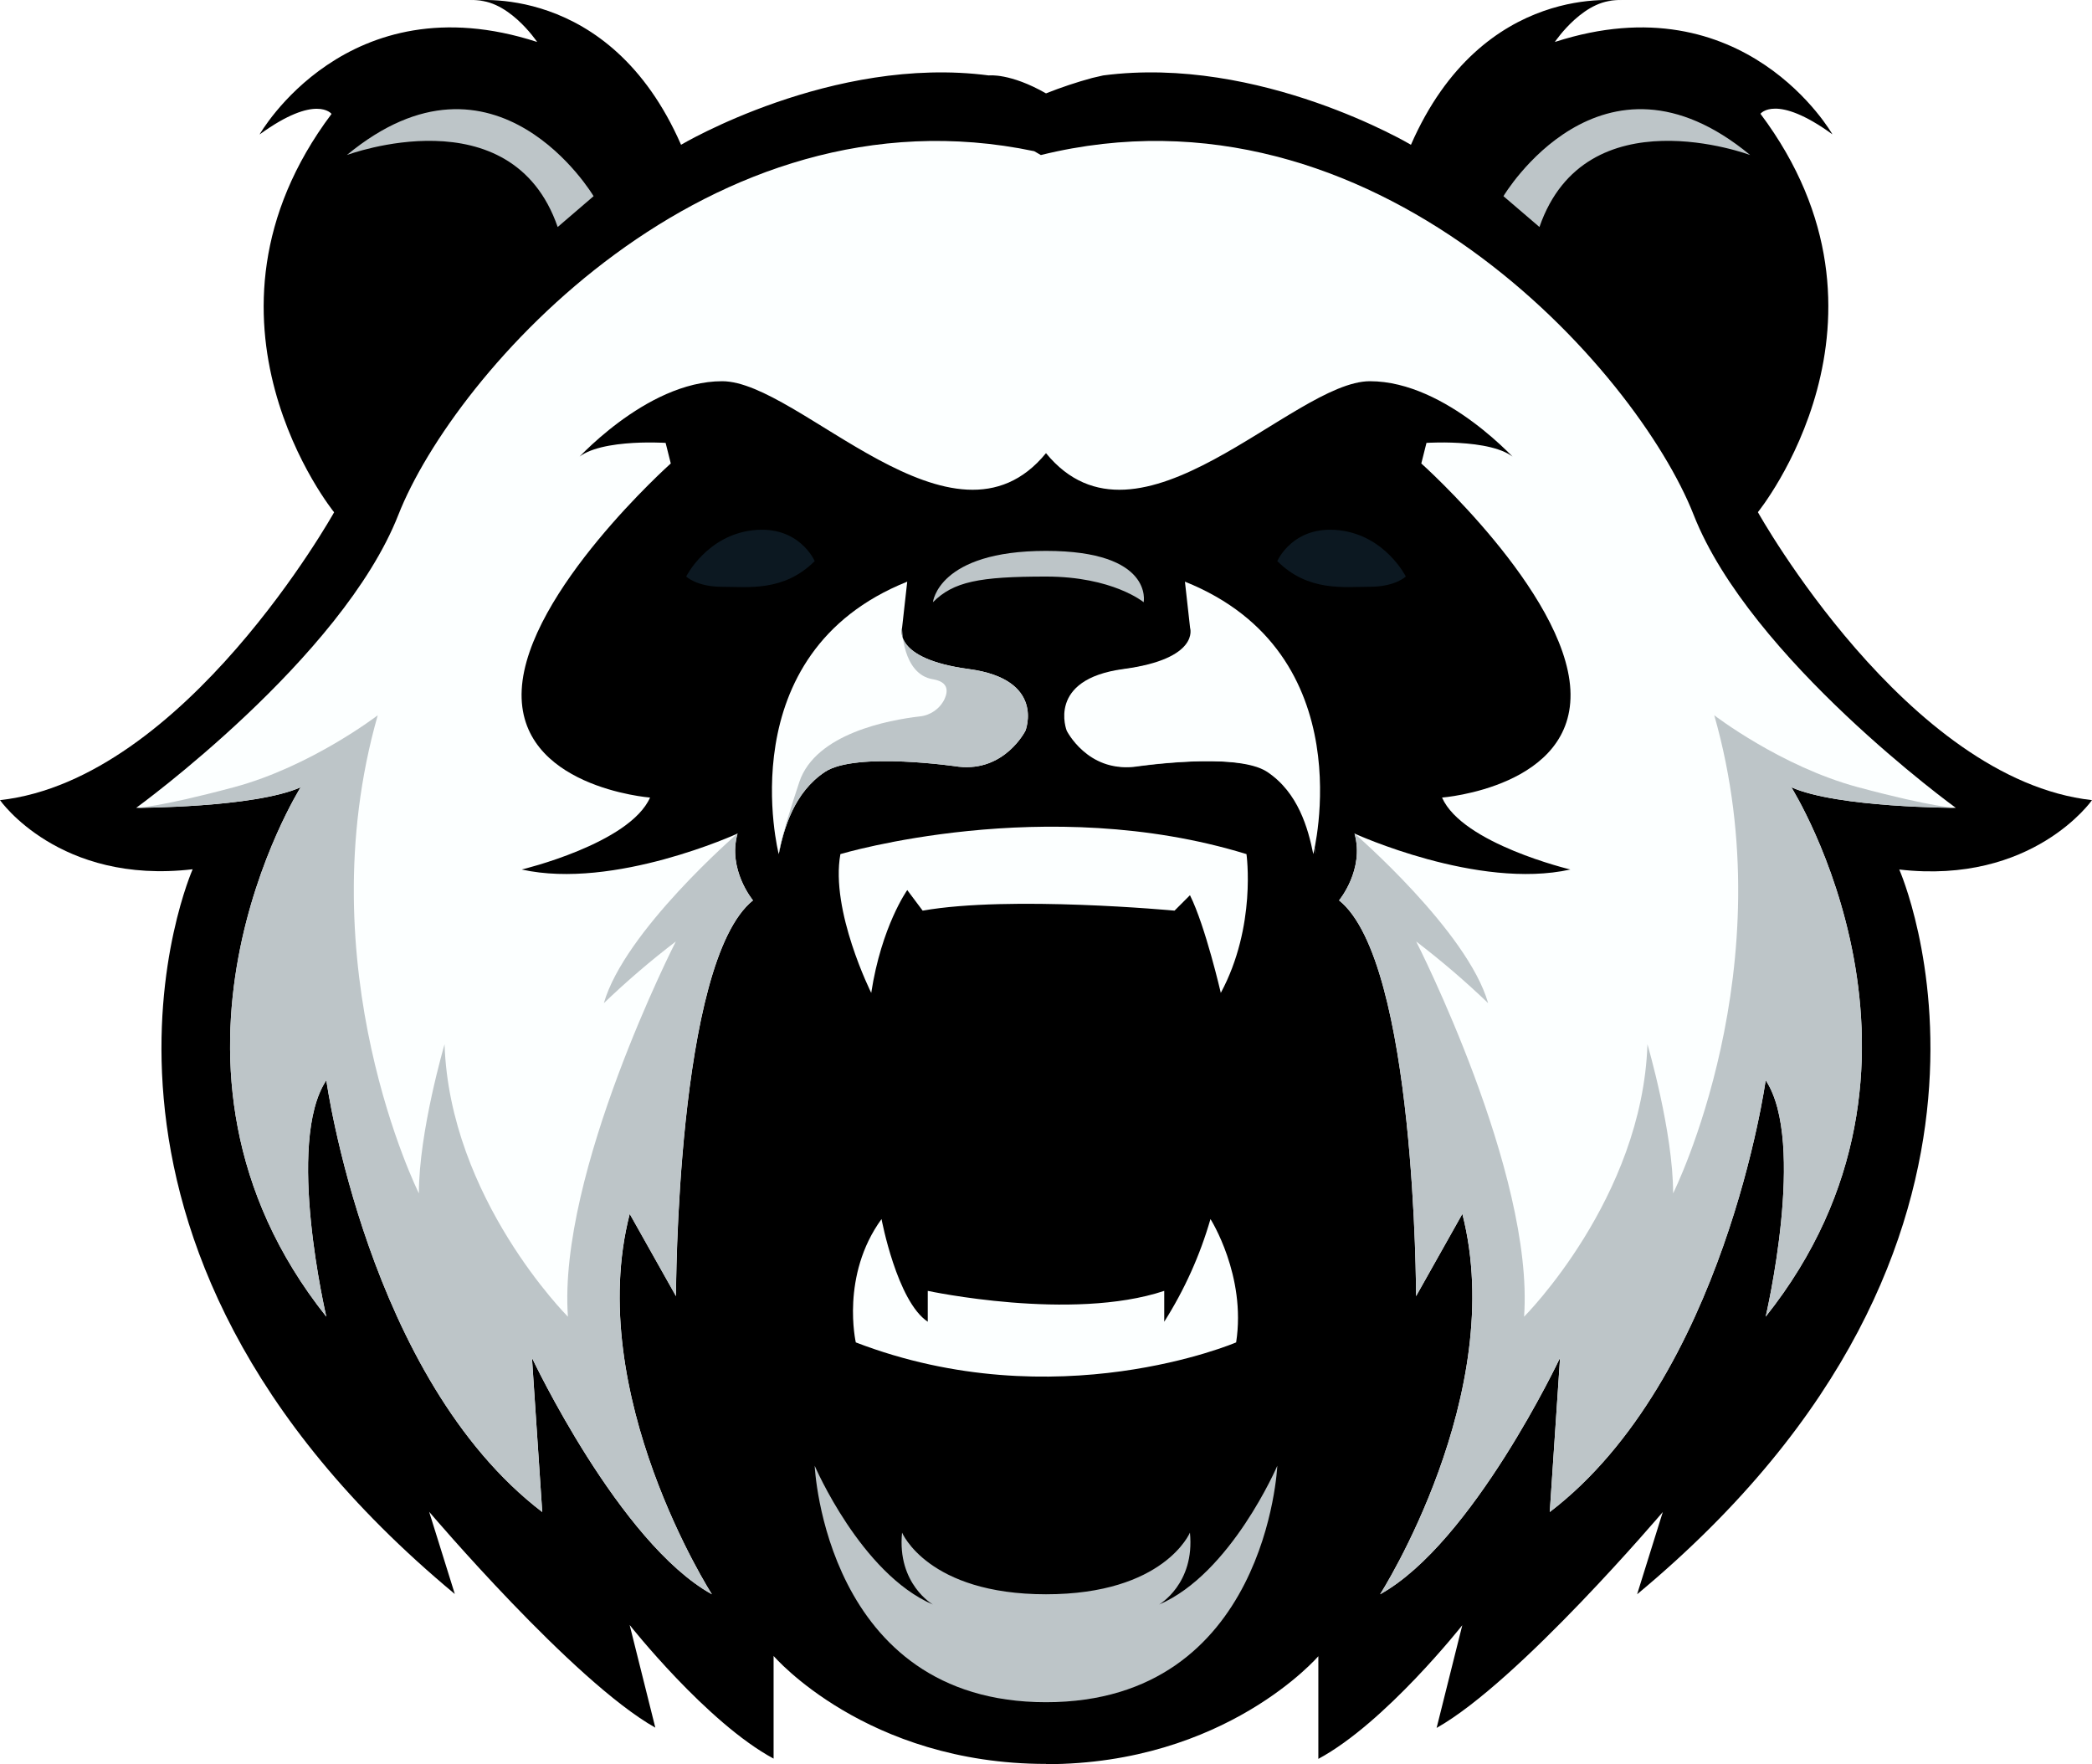
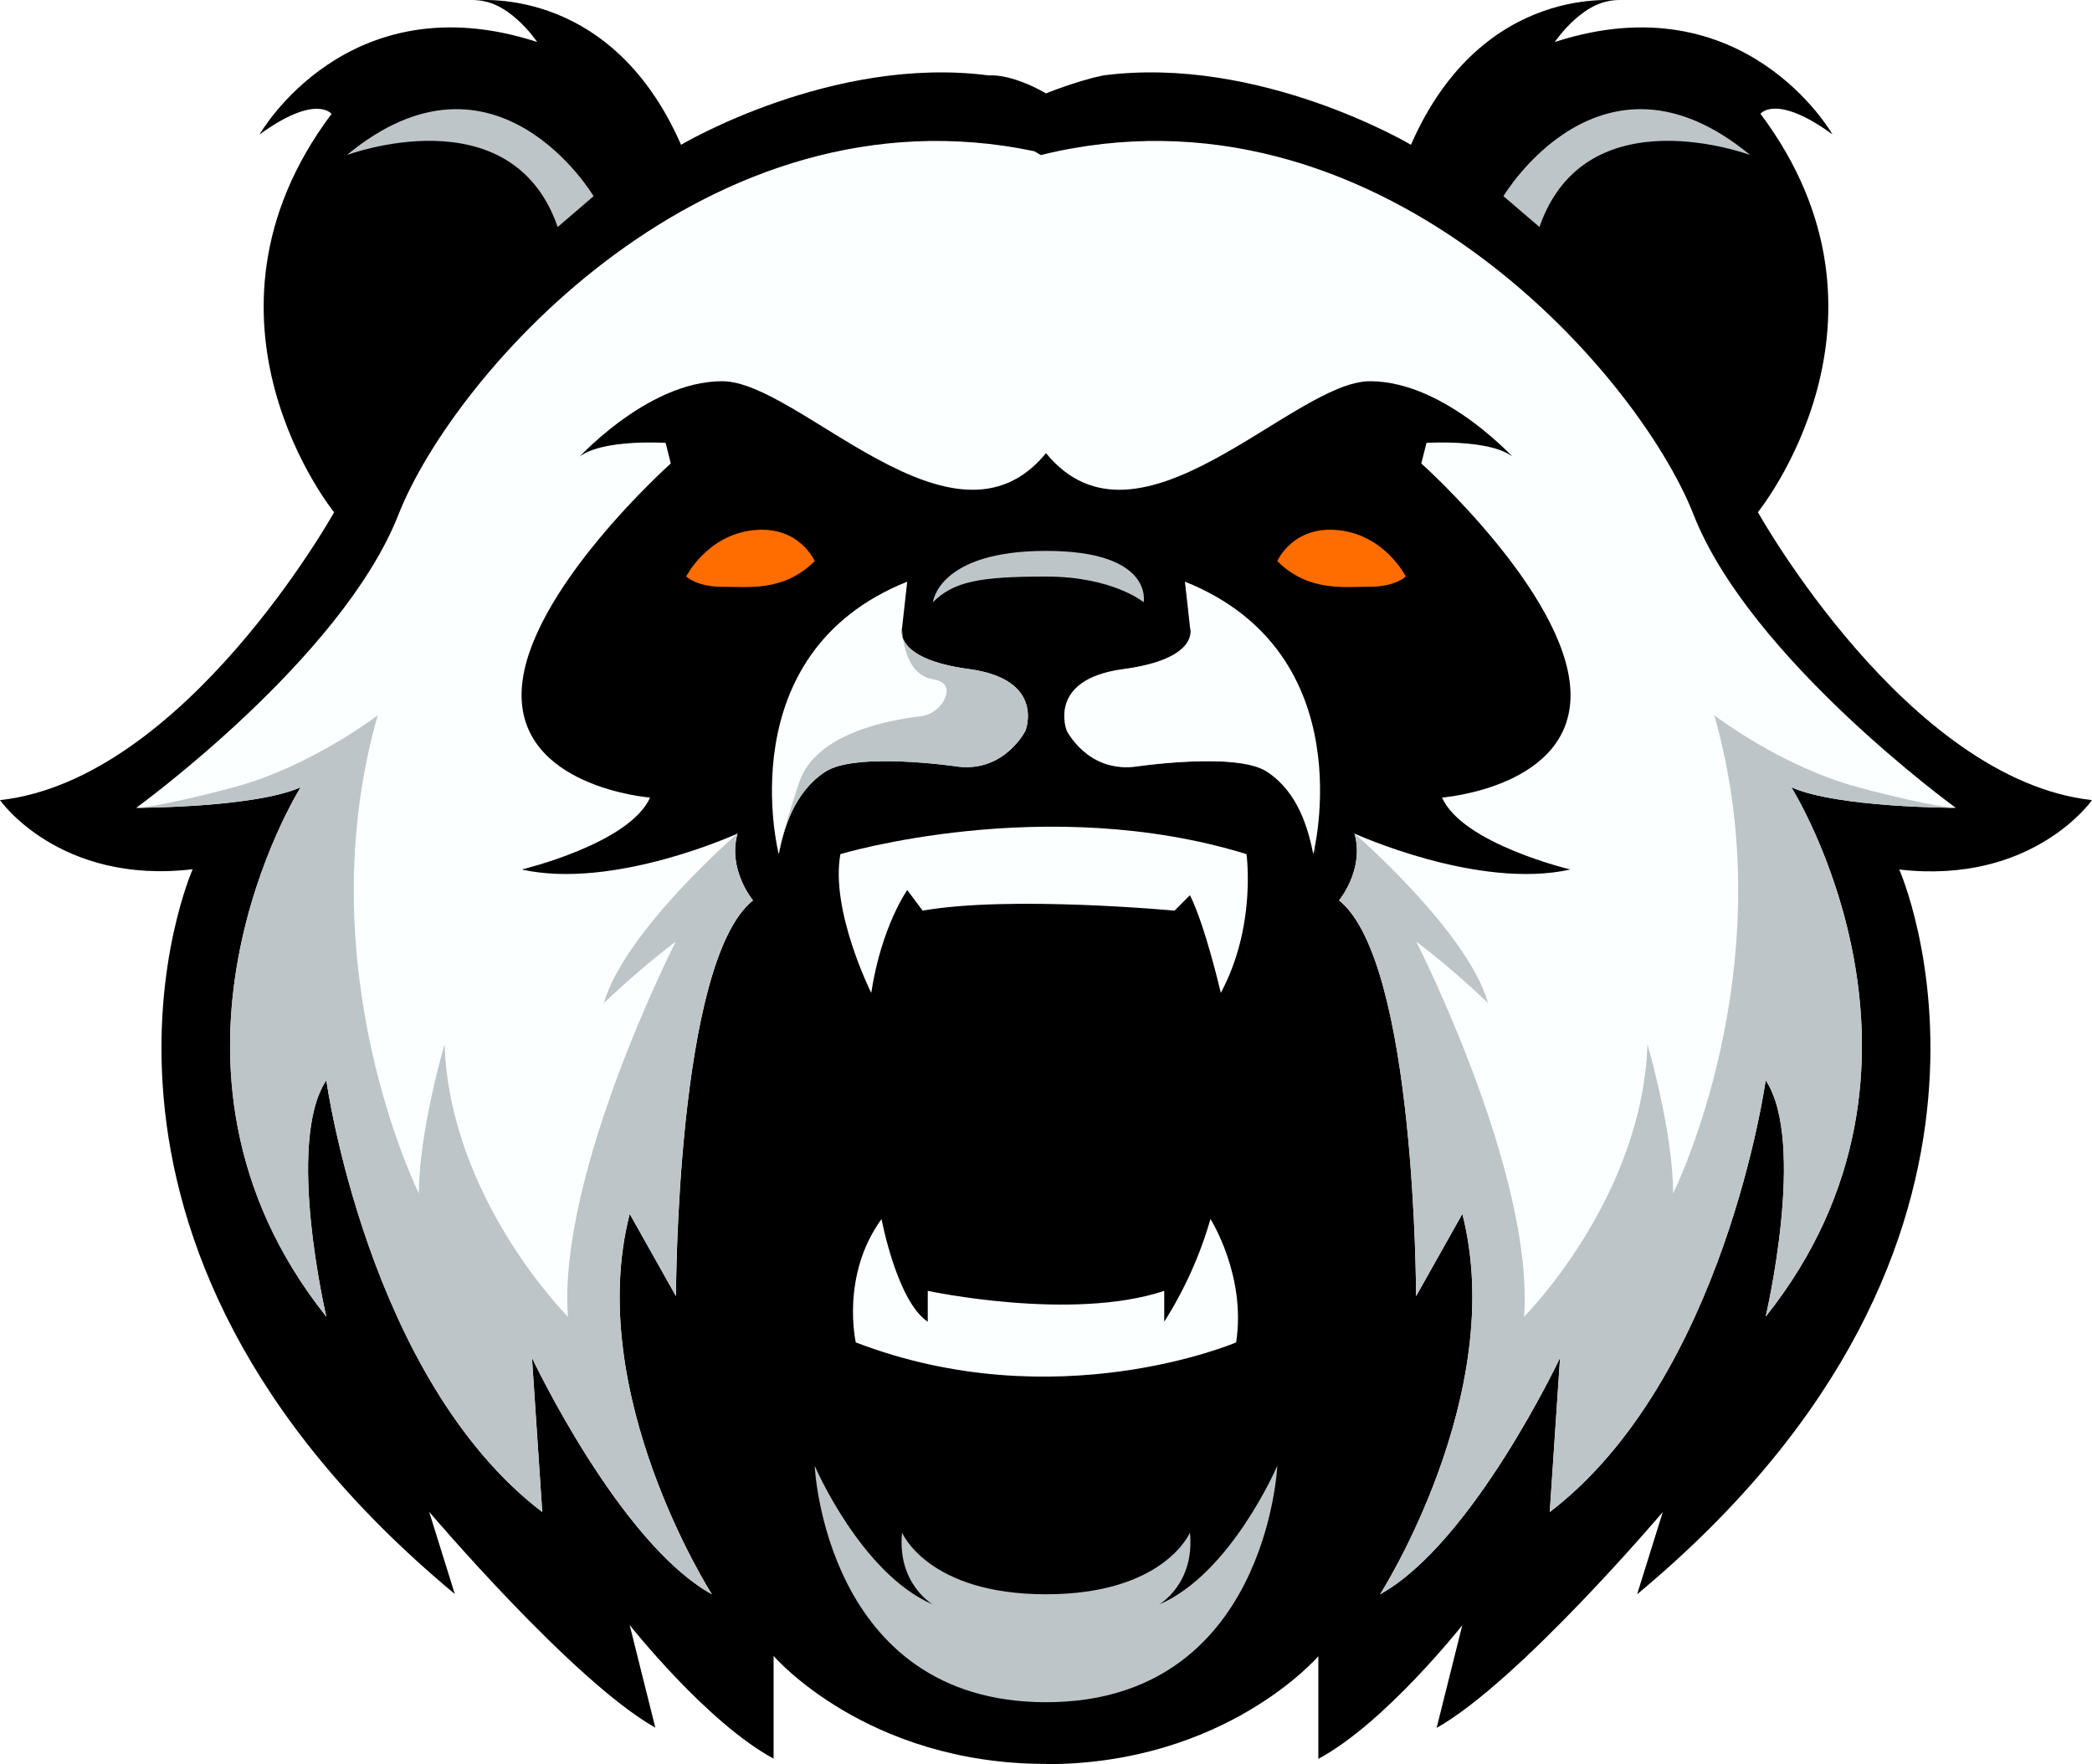
- <svg xmlns="http://www.w3.org/2000/svg" className="project-icon" id="Calque_1" viewBox="0 0 652 549.73">
+ <svg xmlns="http://www.w3.org/2000/svg" viewBox="0 0 652 549.73">
  <defs />
  <path d="M500,674.87c-56.07,0-84.9-33.65-84.9-33.65v32c-20.83-11.21-44.86-41.65-44.86-41.65l8,32c-25.63-14.42-70.49-67.28-70.49-67.28l8,25.63c-133-110.54-81.7-225.88-81.7-225.88C192.42,400.93,174,374.5,174,374.5c57.67-6.41,104.13-89.71,104.13-89.71s-48.86-60.08-.8-124.16c0,0-4.81-6.4-22.43,6.41,0,0,27.23-48.06,86.51-28.83,0,0-9.62-14.42-20.83-12.82,0,0,43.25-6.41,65.68,44.86,0,0,47.11-28,95.92-21.61,0,0,6.61-.82,17.82,5.59a135.06,135.06,0,0,1,14.42-4.81l3.4-.78c48.81-6.4,95.92,21.61,95.92,21.61,22.43-51.27,65.68-44.86,65.68-44.86-11.21-1.6-20.83,12.82-20.83,12.82C717.87,119,745.1,167,745.1,167c-17.62-12.81-22.43-6.41-22.43-6.41,48.06,64.08-.8,124.16-.8,124.16S768.33,368.09,826,374.5c0,0-18.42,26.43-60.07,21.62,0,0,51.26,115.34-81.7,225.88l8-25.63s-44.86,52.86-70.49,67.28l8-32s-24,30.44-44.86,41.65v-32s-28.83,33.65-84.9,33.65" transform="translate(-174 -125.13)" />
  <path className="cls-1" fill="#fcffff" d="M500,266.36c-28.84,35.25-76.89-22.42-100.92-22.42s-46.46,25.63-46.46,25.63c4.81-8,28.83-6.41,28.83-6.41l1.61,6.41s-44.86,40.05-46.46,70.48,40,33.65,40,33.65c-6.41,14.41-40,22.42-40,22.42,28.83,6.41,67.28-11.21,67.28-11.21-3.2,11.21,4.81,20.83,4.81,20.83-24,19.22-24,123.35-24,123.35l-14.42-25.64C355.82,559.52,395.87,622,395.87,622,367,606,339.8,548.31,339.8,548.31L343,596.37c-54.47-41.65-67.29-134.57-67.29-134.57-12.81,19.23,0,73.69,0,73.69-62.47-78.49-8-165-8-165-14.41,6.41-51.26,6.41-51.26,6.41s64.08-46.46,81.7-91.31c17.32-44.1,96.57-134.63,198.17-113.34l2.08,1.2c104.13-25.63,185.83,67.28,203.45,112.14s81.7,91.31,81.7,91.31-36.85,0-51.26-6.41c0,0,54.46,86.51-8,165,0,0,12.81-54.46,0-73.69,0,0-12.82,92.92-67.29,134.57l3.21-48.06S633,606,604.13,622c0,0,40-62.48,25.63-118.55l-14.42,25.64s0-104.13-24-123.35c0,0,8-9.62,4.81-20.83,0,0,38.45,17.62,67.28,11.21,0,0-33.64-8-40-22.42,0,0,41.65-3.21,40-33.65s-46.46-70.48-46.46-70.48l1.61-6.41s24-1.6,28.83,6.41c0,0-22.43-25.63-46.46-25.63S528.84,301.61,500,266.36" transform="translate(-174 -125.13)" />
  <path className="cls-2" fill="#bdc5c8" d="M660.2,548.31S633,606,604.13,622c0,0,40-62.48,25.63-118.55l-14.42,25.64s0-104.13-24-123.35c0,0,8-9.62,4.81-20.83,0,0,35.24,30.44,41.65,52.86a262.67,262.67,0,0,0-22.43-19.22S652.19,490.64,649,535.49c0,0,36.85-36.84,38.45-84.9,0,0,8,27.23,8,46.46,0,0,35.24-70.49,12.82-149,0,0,20.82,16,44.85,22.43s30.44,6.41,30.44,6.41-36.85,0-51.26-6.41c0,0,54.46,86.51-8,165,0,0,12.81-54.46,0-73.69,0,0-12.82,92.92-67.29,134.57l3.21-48.06" transform="translate(-174 -125.13)" />
  <path className="cls-2" fill="#bdc5c8" d="M339.8,548.31S367,606,395.87,622c0,0-40.05-62.48-25.63-118.55l14.42,25.64s0-104.13,24-123.35c0,0-8-9.62-4.81-20.83,0,0-35.24,30.44-41.65,52.86a262.67,262.67,0,0,1,22.43-19.22S347.81,490.64,351,535.49c0,0-36.85-36.84-38.45-84.9,0,0-8,27.23-8,46.46,0,0-35.24-70.49-12.82-149,0,0-20.82,16-44.85,22.43s-30.44,6.41-30.44,6.41,36.85,0,51.26-6.41c0,0-54.46,86.51,8,165,0,0-12.81-54.46,0-73.69,0,0,12.82,92.92,67.29,134.57l-3.21-48.06" transform="translate(-174 -125.13)" />
  <path className="cls-1" fill="#fcffff" d="M416.7,391.32s-16-62.48,40.05-84.91l-1.61,14.42s-3.2,9.61,20.83,12.82,17.62,19.22,17.62,19.22-6.41,12.82-20.82,11.21c0,0-32-4.8-41.65,1.61S418.3,383.31,416.7,391.32Z" transform="translate(-174 -125.13)" />
  <path className="cls-2" fill="#bdc5c8" d="M416.7,391.32c1.6-8,4.8-19.23,14.42-25.63s41.65-1.61,41.65-1.61c14.41,1.61,20.82-11.21,20.82-11.21s6.41-16-17.62-19.22-20.83-12.82-20.83-12.82,0,14.42,9.62,16c4.8.8,4.8,3.6,3.6,6.21a9.64,9.64,0,0,1-7.71,5.37c-9.48,1.09-32.49,5.29-37.54,20.46C416.7,388.11,416.7,391.32,416.7,391.32Z" transform="translate(-174 -125.13)" />
  <path className="cls-2" fill="#bdc5c8" d="M584.08,391.32c-1.6-8-4.81-19.23-14.42-25.63S528,364.08,528,364.08c-14.42,1.61-20.83-11.21-20.83-11.21s-6.4-16,17.62-19.22,20.83-12.82,20.83-12.82,0,14.42-9.61,16c-4.81.8-4.81,3.6-3.61,6.21a9.64,9.64,0,0,0,7.71,5.37c9.49,1.09,32.49,5.29,37.55,20.46C584.08,388.11,584.08,391.32,584.08,391.32Z" transform="translate(-174 -125.13)" />
  <path className="cls-2" fill="#bdc5c8" d="M464.76,312.82s1.6-16,35.24-16,30.44,16,30.44,16-9.61-8-30.44-8S471.16,306.41,464.76,312.82Z" transform="translate(-174 -125.13)" />
-   <path className="cls-3" fill="#0c1821" d="M427.91,300s-4.8-11.22-19.22-9.62-20.83,14.42-20.83,14.42,3.21,3.21,11.22,3.21S418.3,309.62,427.91,300Z" transform="translate(-174 -125.13)" />
+   <path className="cls-3" fill="#FF6D00" d="M427.91,300s-4.8-11.22-19.22-9.62-20.83,14.42-20.83,14.42,3.21,3.21,11.22,3.21S418.3,309.62,427.91,300Z" transform="translate(-174 -125.13)" />
  <path className="cls-1" fill="#fcffff" d="M445.53,434.57s-12.81-25.63-9.61-43.25c0,0,64.08-19.23,126.56,0,0,0,3.2,22.42-8,43.25,0,0-4.81-20.83-9.61-30.44l-4.81,4.81s-51.26-4.81-78.5,0l-4.8-6.41S448.74,413.74,445.53,434.57Z" transform="translate(-174 -125.13)" />
  <path className="cls-1" fill="#fcffff" d="M448.74,505.06s4.8,25.63,14.41,32v-9.62s44.86,9.62,73.7,0v9.62a123.68,123.68,0,0,0,14.41-32s11.22,17.62,8,38.44c0,0-56.07,24-118.54,0C440.73,543.5,435.92,522.68,448.74,505.06Z" transform="translate(-174 -125.13)" />
  <path className="cls-2" fill="#bdc5c8" d="M500,655.64c-68.88,0-72.09-73.69-72.09-73.69s14.42,33.64,36.85,43.25c0,0-11.22-6.4-9.62-22.42,0,0,8,19.22,44.86,19.22s44.86-19.22,44.86-19.22c1.6,16-9.62,22.42-9.62,22.42,22.43-9.61,36.85-43.25,36.85-43.25s-3.21,73.69-72.09,73.69" transform="translate(-174 -125.13)" />
  <path className="cls-1" fill="#fcffff" d="M583.3,391.32s16-62.48-40-84.91l1.61,14.42s3.2,9.61-20.83,12.82-17.62,19.22-17.62,19.22,6.41,12.82,20.82,11.21c0,0,32-4.8,41.65,1.61S581.7,383.31,583.3,391.32Z" transform="translate(-174 -125.13)" />
-   <path className="cls-3" fill="#0c1821" d="M572.09,300s4.8-11.22,19.22-9.62,20.83,14.42,20.83,14.42S608.93,308,600.92,308,581.7,309.62,572.09,300Z" transform="translate(-174 -125.13)" />
+   <path className="cls-3" fill="#FF6D00" d="M572.09,300s4.8-11.22,19.22-9.62,20.83,14.42,20.83,14.42S608.93,308,600.92,308,581.7,309.62,572.09,300Z" transform="translate(-174 -125.13)" />
  <path className="cls-4" fill="none" stroke="#000" strokeMiterlimit="10" d="M501.6,173.45" transform="translate(-174 -125.13)" />
  <path className="cls-2" fill="#bdc5c8" d="M347.81,195.88,359,186.27s-30.44-51.27-76.9-12.82C282.13,173.45,333.4,154.23,347.81,195.88Z" transform="translate(-174 -125.13)" />
  <path className="cls-2" fill="#bdc5c8" d="M653.79,195.88l-11.22-9.61S673,135,719.47,173.45C719.47,173.45,668.21,154.23,653.79,195.88Z" transform="translate(-174 -125.13)" />
</svg>
